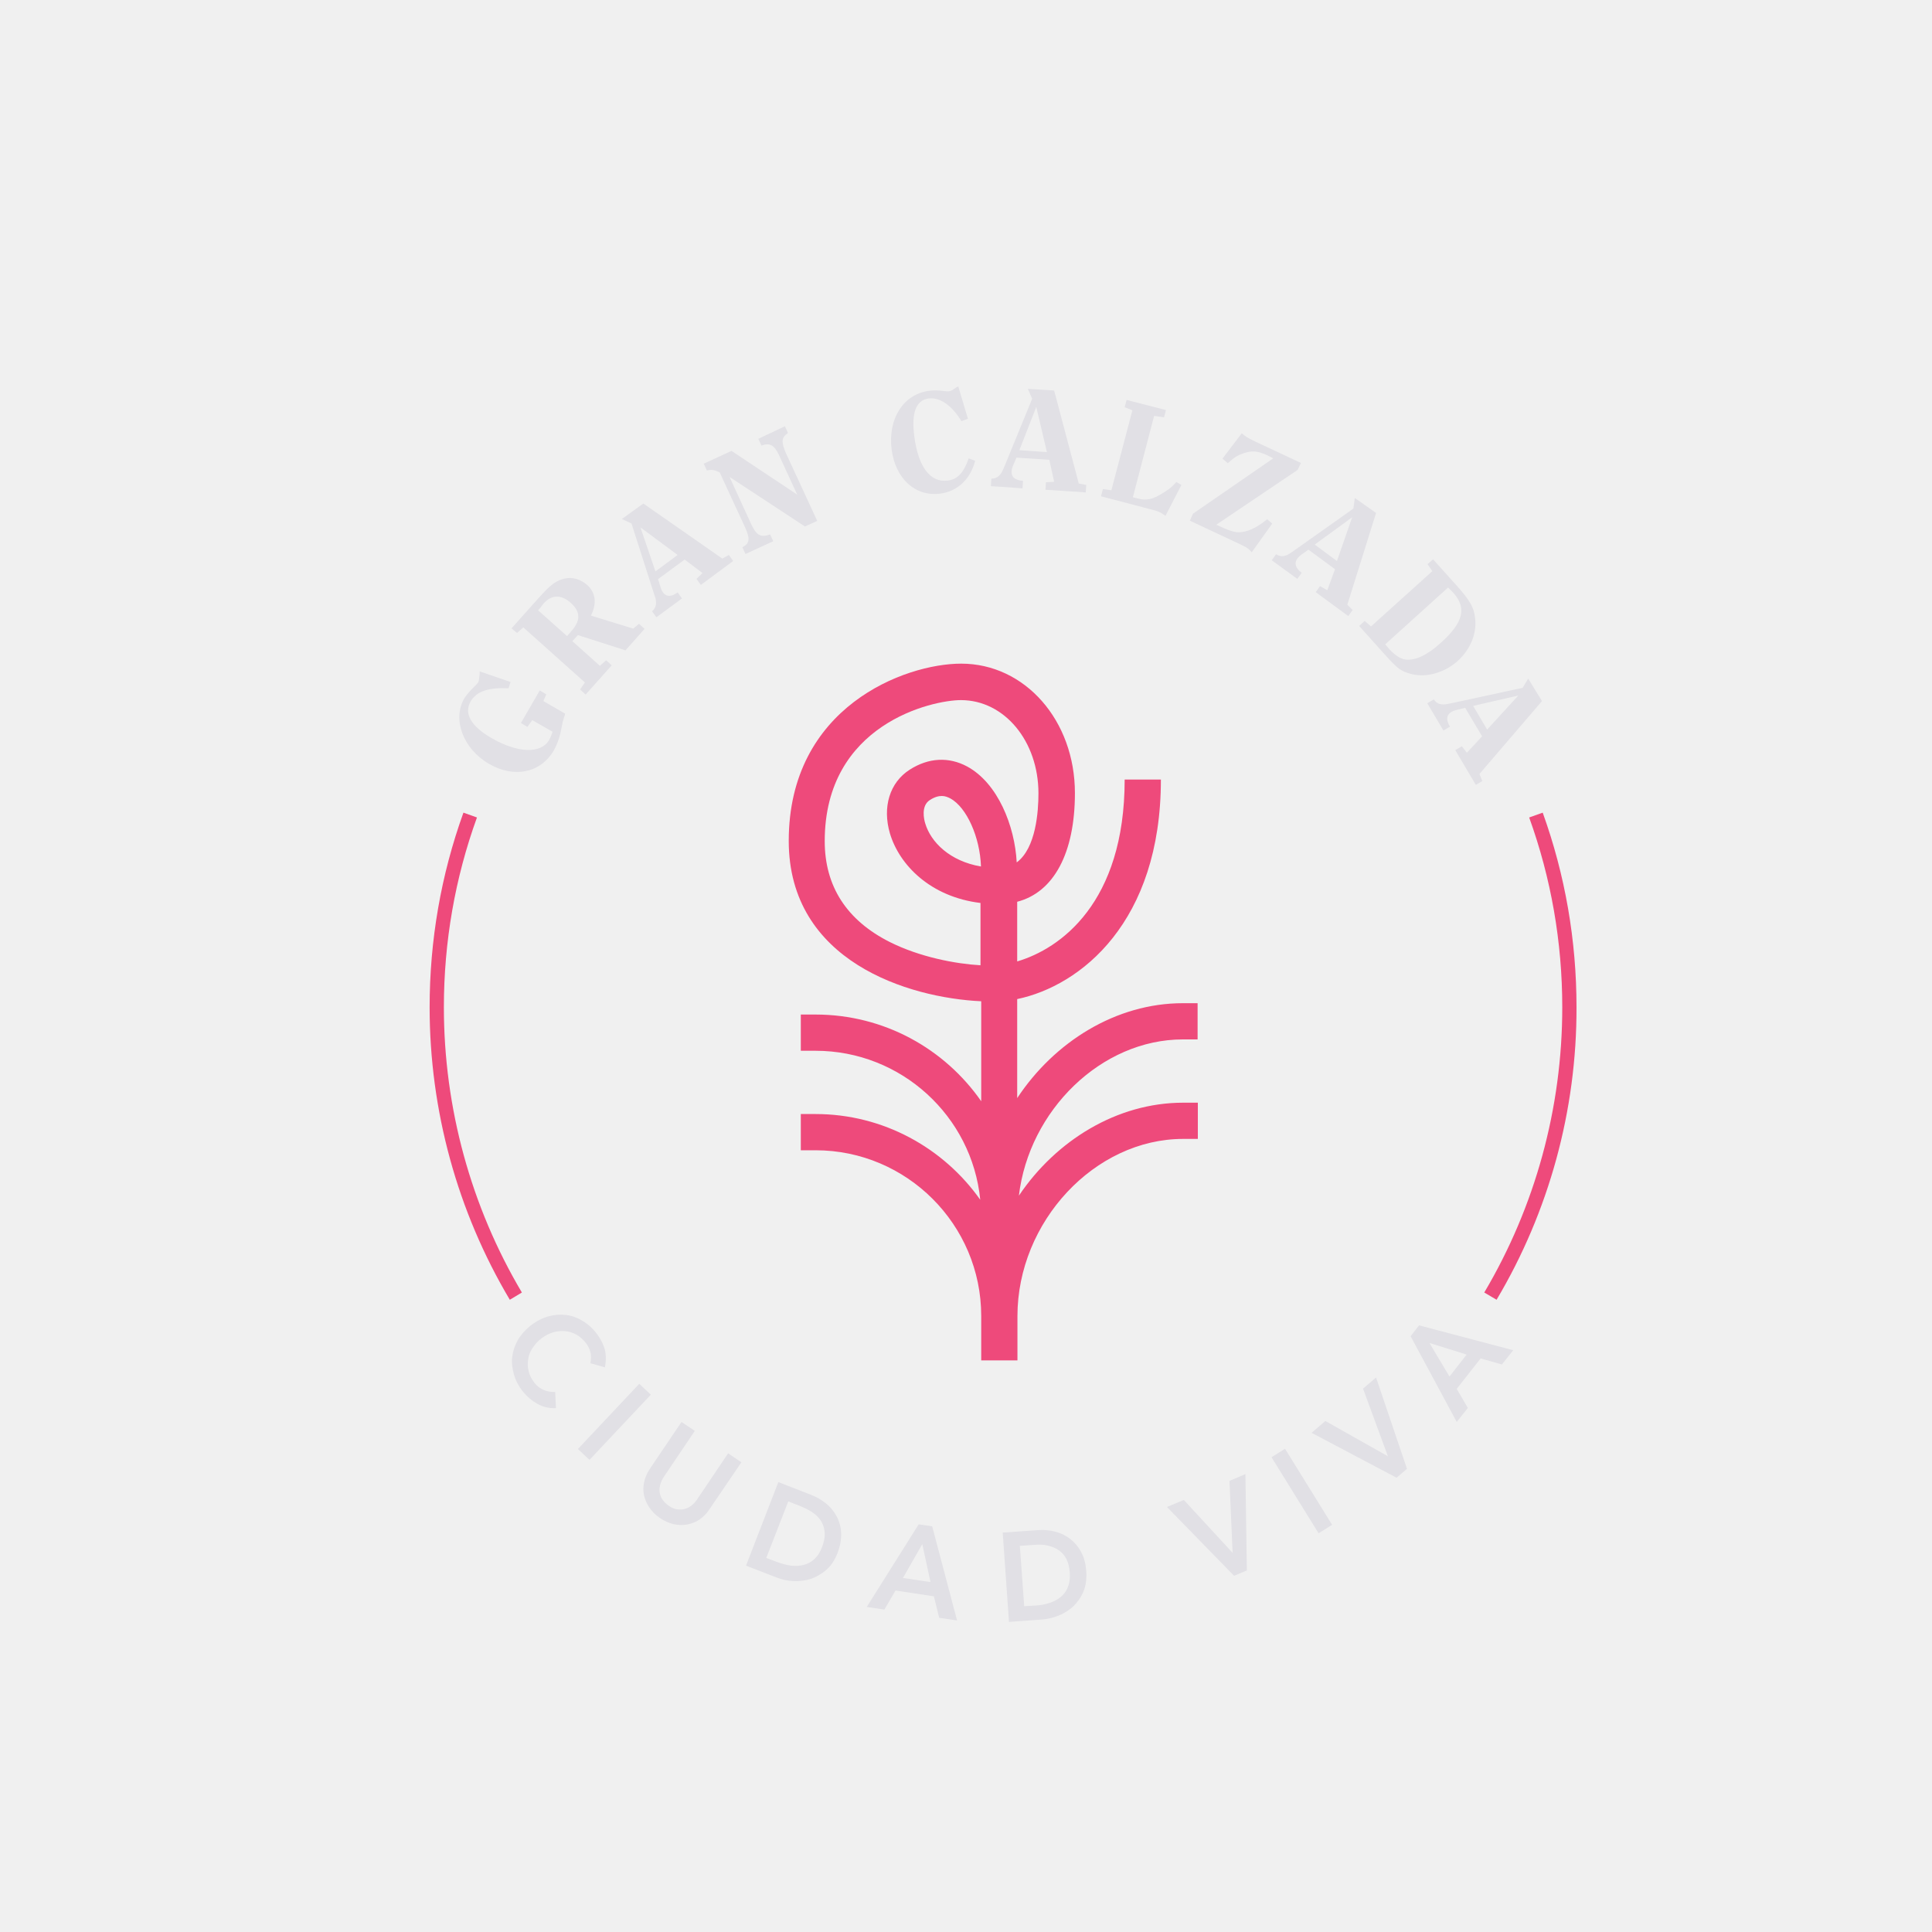
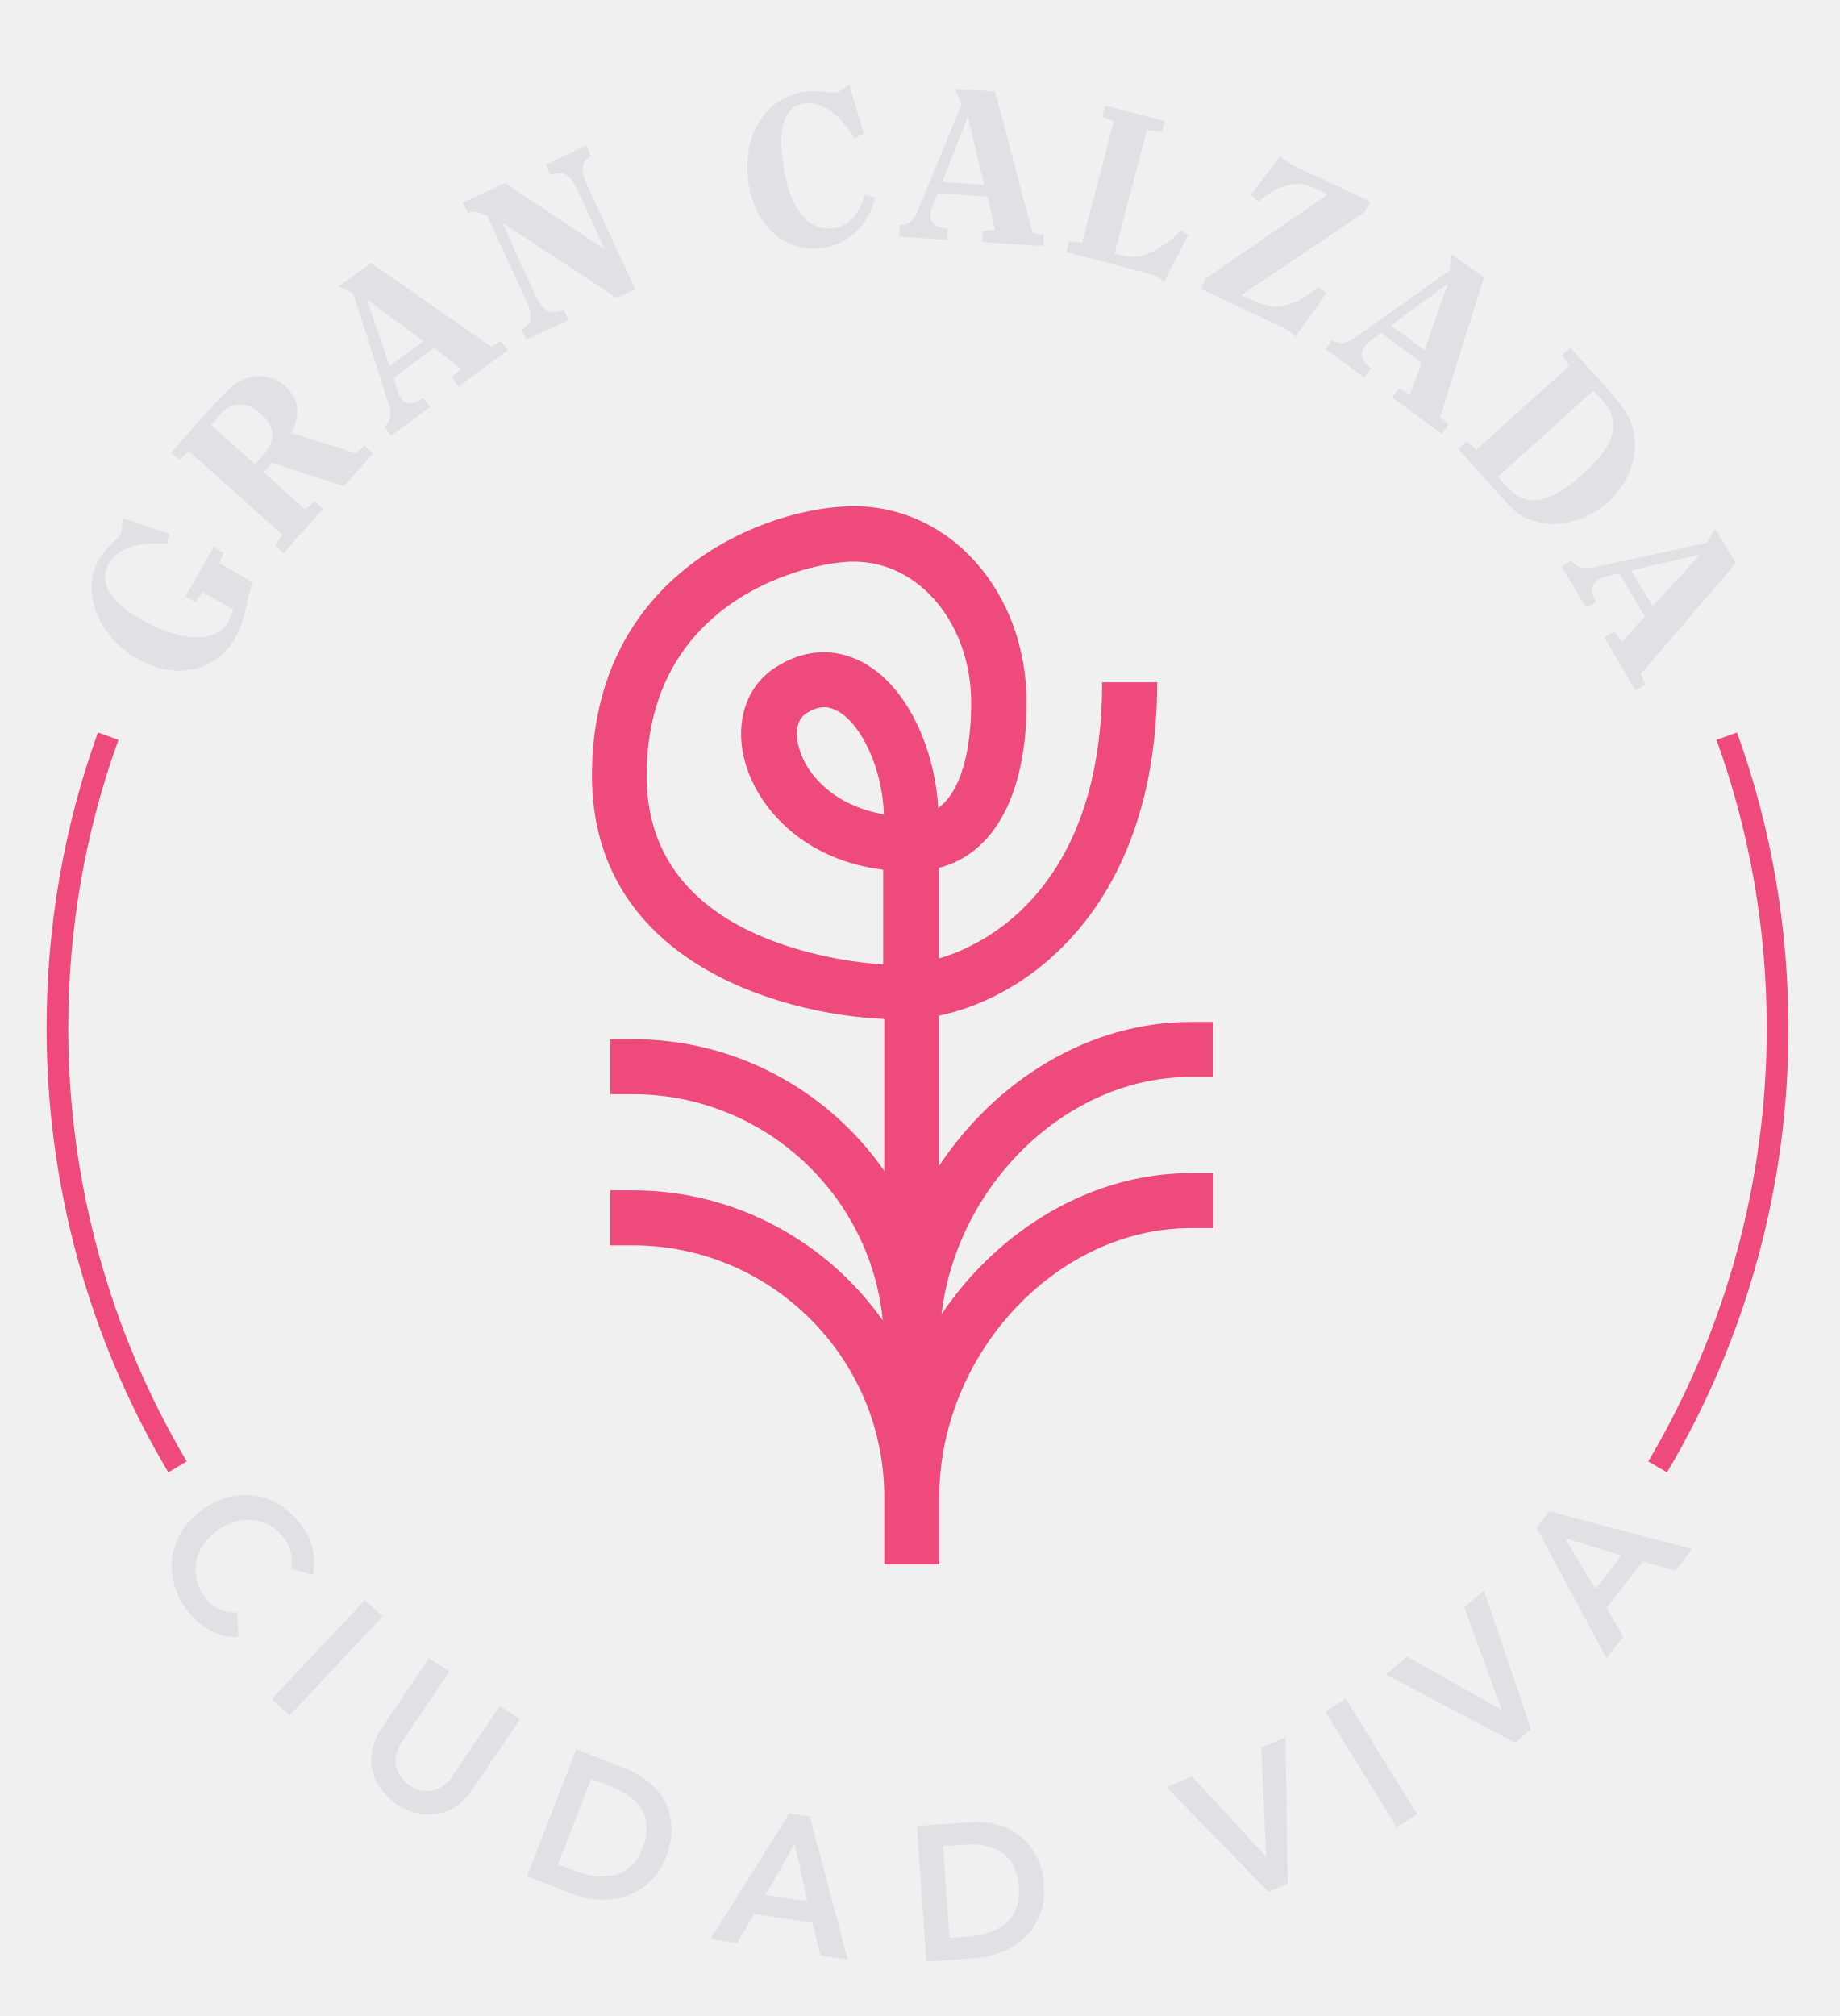
- <svg xmlns="http://www.w3.org/2000/svg" version="1.1" id="Capa_1" x="0px" y="0px" viewBox="0 0 800 800" style="enable-background:new 0 0 800 800;" xml:space="preserve">
+ <svg xmlns="http://www.w3.org/2000/svg" version="1.1" id="Capa_1" x="0px" y="0px" viewBox="0 0 501.6 549.6" style="enable-background:new 0 0 501.6 549.6;" xml:space="preserve">
  <style type="text/css">
- 	.st0{fill:#E30F1C;}
- 	.st1{fill:#474747;}
- 	.st2{clip-path:url(#SVGID_2_);}
- 	.st3{clip-path:url(#SVGID_6_);}
- 	.st4{clip-path:url(#SVGID_10_);}
- 	.st5{clip-path:url(#SVGID_14_);}
- 	.st6{clip-path:url(#SVGID_18_);}
- 	.st7{clip-path:url(#SVGID_22_);}
- 	.st8{clip-path:url(#SVGID_26_);}
- 	.st9{clip-path:url(#SVGID_30_);}
- 	.st10{clip-path:url(#SVGID_34_);}
- 	.st11{clip-path:url(#SVGID_38_);}
- 	.st12{clip-path:url(#SVGID_42_);}
- 	.st13{clip-path:url(#SVGID_46_);}
- 	.st14{clip-path:url(#SVGID_50_);}
- 	.st15{clip-path:url(#SVGID_54_);}
- 	.st16{clip-path:url(#SVGID_58_);}
- 	.st17{clip-path:url(#SVGID_62_);}
- 	.st18{clip-path:url(#SVGID_66_);}
- 	.st19{clip-path:url(#SVGID_70_);}
- 	.st20{clip-path:url(#SVGID_74_);}
- 	.st21{clip-path:url(#SVGID_78_);}
- 	.st22{clip-path:url(#SVGID_82_);}
- 	.st23{clip-path:url(#SVGID_86_);}
- 	.st24{clip-path:url(#SVGID_90_);}
- 	.st25{clip-path:url(#SVGID_94_);}
- 	.st26{clip-path:url(#SVGID_98_);}
- 	.st27{clip-path:url(#SVGID_102_);}
- 	.st28{clip-path:url(#SVGID_106_);}
- 	.st29{clip-path:url(#SVGID_110_);}
- 	.st30{clip-path:url(#SVGID_114_);}
- 	.st31{clip-path:url(#SVGID_118_);}
- 	.st32{clip-path:url(#SVGID_122_);}
- 	.st33{clip-path:url(#SVGID_126_);}
- 	.st34{clip-path:url(#SVGID_130_);}
- 	.st35{clip-path:url(#SVGID_134_);}
- 	.st36{clip-path:url(#SVGID_138_);}
- 	.st37{clip-path:url(#SVGID_142_);}
- 	.st38{clip-path:url(#SVGID_146_);}
- 	.st39{clip-path:url(#SVGID_150_);}
- 	.st40{clip-path:url(#SVGID_154_);}
- 	.st41{clip-path:url(#SVGID_158_);}
- 	.st42{clip-path:url(#SVGID_162_);}
- 	.st43{clip-path:url(#SVGID_166_);}
- 	.st44{clip-path:url(#SVGID_170_);}
- 	.st45{clip-path:url(#SVGID_174_);}
- 	.st46{clip-path:url(#SVGID_178_);}
- 	.st47{clip-path:url(#SVGID_182_);}
- 	.st48{clip-path:url(#SVGID_186_);}
- 	.st49{clip-path:url(#SVGID_190_);}
- 	.st50{clip-path:url(#SVGID_194_);}
- 	.st51{clip-path:url(#SVGID_198_);}
- 	.st52{clip-path:url(#SVGID_202_);}
- 	.st53{clip-path:url(#SVGID_206_);}
- 	.st54{clip-path:url(#SVGID_210_);}
- 	.st55{clip-path:url(#SVGID_214_);}
- 	.st56{clip-path:url(#SVGID_218_);}
- 	.st57{clip-path:url(#SVGID_222_);}
- 	.st58{clip-path:url(#SVGID_226_);}
- 	.st59{clip-path:url(#SVGID_230_);}
- 	.st60{clip-path:url(#SVGID_234_);}
- 	.st61{clip-path:url(#SVGID_238_);}
- 	.st62{clip-path:url(#SVGID_242_);}
- 	.st63{clip-path:url(#SVGID_246_);}
- 	.st64{clip-path:url(#SVGID_250_);}
- 	.st65{clip-path:url(#SVGID_254_);}
- 	.st66{clip-path:url(#SVGID_258_);}
- 	.st67{clip-path:url(#SVGID_262_);}
- 	.st68{clip-path:url(#SVGID_266_);}
- 	.st69{clip-path:url(#SVGID_270_);}
- 	.st70{clip-path:url(#SVGID_274_);}
- 	.st71{clip-path:url(#SVGID_278_);}
- 	.st72{clip-path:url(#SVGID_282_);}
- 	.st73{clip-path:url(#SVGID_286_);}
- 	.st74{clip-path:url(#SVGID_290_);}
- 	.st75{clip-path:url(#SVGID_294_);}
- 	.st76{clip-path:url(#SVGID_298_);}
- 	.st77{clip-path:url(#SVGID_302_);}
- 	.st78{clip-path:url(#SVGID_306_);}
- 	.st79{clip-path:url(#SVGID_310_);}
- 	.st80{clip-path:url(#SVGID_314_);}
- 	.st81{clip-path:url(#SVGID_318_);}
- 	.st82{clip-path:url(#SVGID_322_);}
- 	.st83{fill:#FF8F10;}
- 	.st84{fill:#060D35;}
- 	.st85{fill:#51488B;}
- 	.st86{fill:#F8B1A1;}
- 	.st87{fill:#215A36;}
- 	.st88{fill:#F8B3A2;}
- 	.st89{fill:#FFFFFF;}
- 	.st90{fill:#EE4A7B;}
- 	.st91{fill:#EE4A7B;stroke:#EE4A7B;stroke-width:7;stroke-miterlimit:10;}
- 	.st92{fill:#EE4A7B;stroke:#EE4A7B;stroke-width:10;stroke-miterlimit:10;}
- 	.st93{fill:#EE4A7B;stroke:#EE4A7B;stroke-miterlimit:10;}
- 	.st94{fill:#E1E0E5;}
+ 	.st0{fill:#EE4A7B;}
+ 	.st1{fill:#E1E0E5;}
</style>
  <g>
    <g>
      <g>
        <g>
-           <path class="st90" d="M211.1,538.2c-21.7-36.5-33.2-78.4-33.2-121.1c0-27.7,4.7-54.8,14-80.6l5.6,2      c-9.1,25.1-13.7,51.6-13.7,78.6c0,41.6,11.2,82.5,32.3,118.1L211.1,538.2z" />
+           <path class="st0" d="M45.9,401.4C24.2,364.9,12.7,323,12.7,280.3c0-27.7,4.7-54.8,14-80.6l5.6,2c-9.1,25.1-13.7,51.6-13.7,78.6      c0,41.6,11.2,82.5,32.3,118.1L45.9,401.4z" />
        </g>
        <g>
-           <path class="st90" d="M619.7,538.2l-5.1-3c21.1-35.6,32.3-76.4,32.3-118.1c0-27-4.6-53.4-13.7-78.6l5.6-2      c9.3,25.8,14,52.9,14,80.6C652.9,459.8,641.4,501.7,619.7,538.2z" />
+           <path class="st0" d="M454.5,401.4l-5.1-3c21.1-35.6,32.3-76.4,32.3-118.1c0-27-4.6-53.4-13.7-78.6l5.6-2      c9.3,25.8,14,52.9,14,80.6C487.7,323,476.2,364.9,454.5,401.4z" />
        </g>
      </g>
-       <path class="st90" d="M489.8,430.4h6.1v-15h-6.1c-27.7,0-53.2,16-68.6,39.3v-41c26.3-5.5,59.5-31.9,59.5-90.9h-15    c0,51.2-26.8,70.1-44.5,75.3v-24.7c15.1-3.9,23.9-20.1,23.9-45c0-30.1-20.7-53.6-47.1-53.6c-23.3,0-71.4,17.9-71.4,73.4    c0,49.9,49.6,65,79.7,66.4v5.1h0v36.3c-15.1-21.7-40.2-35.9-68.6-35.9h-6.1v15h6.1c35.5,0,64.8,27.1,68.2,61.7    c-15.1-21.4-40.1-35.5-68.2-35.5h-6.1v15h6.1c37.8,0,68.6,30.8,68.6,68.6v6.1v12.3h15v-12.3V545c0-39.1,32-73.4,68.6-73.4h6.1v-15    h-6.1c-27.3,0-52.6,15.6-68,38.5C426.1,459.8,456,430.4,489.8,430.4z M368.5,390.1c-17.9-9-27-23.1-27-41.8    c0-48.5,44.5-58.4,56.4-58.4c18,0,32.1,17,32.1,38.6c0,7.4-1,22.7-9,28.6c-0.8-15.1-7.8-32.8-20.5-39.7c-7.6-4.1-16-3.7-23.8,1.3    c-8.3,5.3-11.4,15.5-8.2,26.4c3.9,13.1,16.8,26.3,37.5,28.8v25.8C395.6,399.1,380.9,396.3,368.5,390.1z M406.2,358.8    c-12.9-2.2-20.8-10.1-23.1-17.9c-0.5-1.6-1.8-7.2,1.9-9.6c2-1.3,3.6-1.7,5-1.7c1.4,0,2.5,0.5,3.5,1    C400.3,334.3,405.8,346.7,406.2,358.8z" />
+       <path class="st0" d="M324.6,293.6h6.1v-15h-6.1c-27.7,0-53.2,16-68.6,39.3v-41c26.3-5.5,59.5-31.9,59.5-90.9h-15    c0,51.2-26.8,70.1-44.5,75.3v-24.7c15.1-3.9,23.9-20.1,23.9-45c0-30.1-20.7-53.6-47.1-53.6c-23.3,0-71.4,17.9-71.4,73.4    c0,49.9,49.6,65,79.7,66.4v5.1l0,0v36.3c-15.1-21.7-40.2-35.9-68.6-35.9h-6.1v15h6.1c35.5,0,64.8,27.1,68.2,61.7    c-15.1-21.4-40.1-35.5-68.2-35.5h-6.1v15h6.1c37.8,0,68.6,30.8,68.6,68.6v6.1v12.3h15v-12.3v-6c0-39.1,32-73.4,68.6-73.4h6.1v-15    h-6.1c-27.3,0-52.6,15.6-68,38.5C260.9,323,290.8,293.6,324.6,293.6z M203.3,253.3c-17.9-9-27-23.1-27-41.8    c0-48.5,44.5-58.4,56.4-58.4c18,0,32.1,17,32.1,38.6c0,7.4-1,22.7-9,28.6c-0.8-15.1-7.8-32.8-20.5-39.7c-7.6-4.1-16-3.7-23.8,1.3    c-8.3,5.3-11.4,15.5-8.2,26.4c3.9,13.1,16.8,26.3,37.5,28.8v25.8C230.4,262.3,215.7,259.5,203.3,253.3z M241,222    c-12.9-2.2-20.8-10.1-23.1-17.9c-0.5-1.6-1.8-7.2,1.9-9.6c2-1.3,3.6-1.7,5-1.7s2.5,0.5,3.5,1C235.1,197.5,240.6,209.9,241,222z" />
    </g>
    <g>
-       <path class="st94" d="M198.6,278l12.8,4.4l-0.8,2.6c-8.4-0.4-13.3,1.3-15.7,5.4c-2.9,5,0.1,10.3,8.6,15.2    c10.9,6.3,20.5,6.6,23.9,0.8c0.4-0.8,0.8-1.6,1.4-3.4l-8.4-4.8l-2,2.8l-2.7-1.6l7.8-13.5l2.7,1.6l-1.2,2.8l9,5.2    c-0.1,0.4-0.1,0.6-0.2,0.8c-0.6,1.9-0.9,2.9-0.9,3.2l-0.9,4.3c-0.6,2.5-1.5,4.8-2.6,6.8c-5.4,9.4-16.4,11.8-26.9,5.7    c-10.6-6.1-15.3-18.3-10.3-27c0.8-1.4,2.2-3,4.1-4.9c0.8-0.7,1.3-1.3,1.6-1.7c0.3-0.5,0.5-1.2,0.5-2l0.2-1.5L198.6,278z" />
-       <path class="st94" d="M211.8,260.2l10.8-12.1c5.5-6.2,7.7-7.8,11.6-8.6c2.9-0.6,6.3,0.4,8.9,2.7c3.6,3.2,4.1,7.6,1.6,12.7    l17.5,5.4l2.4-2l2.3,2.1l-7.9,8.9l-19.7-6.3l-2.3,2.5l11.4,10.2l2.6-2.3l2.3,2.1l-10.8,12.1l-2.3-2.1l2-2.9l-25.5-22.8l-2.6,2.3    L211.8,260.2z M222.8,252.7l12,10.7l1.9-2.2c3.8-4.3,3.7-8-0.4-11.6c-3.9-3.5-8-3.4-11.2,0.3c-0.4,0.5-0.9,1.1-1.3,1.7    C223.6,251.8,223.3,252.2,222.8,252.7z" />
-       <path class="st94" d="M266.4,208.5l32.7,22.8l2.7-1.5l1.8,2.5l-13.4,9.9l-1.8-2.5l2.5-2.4l-7.4-5.6l-11,8.1l1.1,3.6    c0.2,0.7,0.6,1.5,0.9,1.9c1.4,1.9,3.5,1.9,6.1,0l1.8,2.5l-10.6,7.8l-1.8-2.5c1.8-1.5,2.1-3.5,1.1-6.4l-0.5-1.5l-9.1-28.4l-4-1.9    L266.4,208.5z M265.2,218.4l6.2,18.2l9.2-6.8L265.2,218.4z" />
-       <path class="st94" d="M325,176.5l1.3,2.8c-2.8,1.8-2.9,3.8-0.7,8.7l12.8,27.7l-5.1,2.3l-31.2-20.5l8.8,19.2c2.3,5,4,6,8,4.6    l1.3,2.8l-11.5,5.3l-1.3-2.8c3.1-1.7,3.3-3.4,1-8.5L298,195.6c-2.3-1.1-3.3-1.2-5.3-0.8l-1.3-2.8l11.5-5.3l27.2,18.1l-7.6-16.5    c-1.9-4-3.8-5.1-7.2-3.8l-1.3-2.8L325,176.5z" />
-       <path class="st94" d="M396.8,160l4,13.4l-2.7,1c-3.9-6.5-8.9-10-13.6-9.4c-5.2,0.7-7.2,6-5.9,15.7c1.6,12.6,6.6,19.2,13.8,18.3    c4.1-0.5,6.7-3.3,8.7-9.2l2.7,1c-2,7.7-7.4,12.7-14.5,13.6c-10.4,1.3-18.5-6.2-20.1-18.3c-1.6-12.8,4.9-22.9,15.6-24.3    c1.6-0.2,3.3-0.2,5.1,0c1.6,0.2,2.5,0.3,3.1,0.2c0.9-0.1,1.1-0.3,3-1.6C396.2,160.4,396.4,160.2,396.8,160z" />
-       <path class="st94" d="M436.5,161.7l10.2,38.5l3.1,0.6l-0.2,3.1l-16.7-1.1l0.2-3.1l3.4-0.2l-2-9.1l-13.6-0.9l-1.5,3.5    c-0.3,0.7-0.5,1.5-0.5,2.1c-0.2,2.4,1.4,3.8,4.7,4l-0.2,3.1l-13.1-0.9l0.2-3.1c2.3,0,3.9-1.3,5-4.1l0.6-1.4l11.3-27.6l-1.8-4.1    L436.5,161.7z M429.1,168.5l-7,17.9l11.4,0.8L429.1,168.5z" />
-       <path class="st94" d="M482.8,169.8l-0.8,3l-4.1-0.6l-8.8,33.7c1.1,0.3,1.6,0.4,2,0.5c3.6,1,6.3,0.4,10.5-2.3    c2.7-1.7,3.5-2.3,5.5-4.5l2.1,1.2l-6.6,12.8c-2.2-1.6-2.9-1.9-6.5-2.8l-20.2-5.3l0.8-3l3.5,0.5l8.7-33.1l-3.2-1.3l0.8-3    L482.8,169.8z" />
-       <path class="st94" d="M538.7,191.7l-1.4,2.9l-33.7,22.7c0.6,0.2,1.1,0.4,1.4,0.6c5.5,2.5,7.3,2.9,10.4,2.2    c1.8-0.4,3.6-1.2,5.4-2.3c1.6-1,2.2-1.4,3.9-2.8l2.1,1.8l-8.5,11.9c-1.2-1.4-1.8-1.9-4.1-3l-21.5-10.1l1.3-2.9l33.2-22.9    c-1.2-0.6-1.6-0.9-2.5-1.3c-3.9-1.8-6.3-2-9.8-0.8c-2.4,0.8-3.7,1.6-6.5,4.1l-2.2-1.9l8-10.5c1.1,1.1,2.8,2.1,5.5,3.4L538.7,191.7    z" />
-       <path class="st94" d="M569.8,212.4l-11.9,38l2.2,2.2l-1.8,2.5l-13.5-9.9l1.8-2.5l3,1.7l3.2-8.7l-11-8.1l-3.1,2.2    c-0.6,0.5-1.2,1-1.5,1.5c-1.4,1.9-0.8,3.9,1.8,5.9l-1.8,2.5l-10.6-7.7l1.8-2.5c2,1.3,4,1,6.4-0.8l1.3-0.9l24.3-17.2l0.6-4.4    L569.8,212.4z M559.9,214.2l-15.5,11.3l9.2,6.8L559.9,214.2z" />
-       <path class="st94" d="M593.4,231.6l9.8,10.9c5.5,6.2,7.1,8.9,7.6,13.4c0.8,6.4-1.9,12.9-7.1,17.7c-5.5,5-13.2,7.1-19.3,5.5    c-4.4-1.2-5.5-2-11.1-8.2l-10.5-11.7l2.3-2.1l2.6,2.3l25.4-22.9l-2-2.9L593.4,231.6z M599.6,243.3l-26,23.5c0.8,1,1.2,1.4,1.6,1.9    c2.4,2.6,4.6,4.1,6.8,4.4c4,0.5,9-1.8,14.7-7c9.2-8.3,10.7-14.3,5.2-20.5C601.3,244.9,600.9,244.5,599.6,243.3z" />
-       <path class="st94" d="M638.5,290.3l-25.9,30.2l1.2,2.9l-2.7,1.6l-8.5-14.4l2.7-1.6l2.1,2.7l6.3-6.8l-7-11.8L603,294    c-0.8,0.2-1.5,0.5-2,0.8c-2.1,1.2-2.3,3.3-0.6,6.1l-2.7,1.6l-6.7-11.3l2.7-1.6c1.3,2,3.3,2.5,6.2,1.8l1.5-0.3l29.1-6.3l2.3-3.8    L638.5,290.3z M628.7,288l-18.7,4.3l5.8,9.8L628.7,288z" />
+       <path class="st1" d="M33.4,141.2l12.8,4.4l-0.8,2.6c-8.4-0.4-13.3,1.3-15.7,5.4c-2.9,5,0.1,10.3,8.6,15.2    c10.9,6.3,20.5,6.6,23.9,0.8c0.4-0.8,0.8-1.6,1.4-3.4l-8.4-4.8l-2,2.8l-2.7-1.6l7.8-13.5l2.7,1.6l-1.2,2.8l9,5.2    c-0.1,0.4-0.1,0.6-0.2,0.8c-0.6,1.9-0.9,2.9-0.9,3.2l-0.9,4.3c-0.6,2.5-1.5,4.8-2.6,6.8c-5.4,9.4-16.4,11.8-26.9,5.7    c-10.6-6.1-15.3-18.3-10.3-27c0.8-1.4,2.2-3,4.1-4.9c0.8-0.7,1.3-1.3,1.6-1.7c0.3-0.5,0.5-1.2,0.5-2l0.2-1.5L33.4,141.2z" />
+       <path class="st1" d="M46.6,123.4l10.8-12.1c5.5-6.2,7.7-7.8,11.6-8.6c2.9-0.6,6.3,0.4,8.9,2.7c3.6,3.2,4.1,7.6,1.6,12.7l17.5,5.4    l2.4-2l2.3,2.1l-7.9,8.9l-19.7-6.3l-2.3,2.5l11.4,10.2l2.6-2.3l2.3,2.1l-10.8,12.1l-2.3-2.1l2-2.9L51.5,123l-2.6,2.3L46.6,123.4z     M57.6,115.9l12,10.7l1.9-2.2c3.8-4.3,3.7-8-0.4-11.6c-3.9-3.5-8-3.4-11.2,0.3c-0.4,0.5-0.9,1.1-1.3,1.7    C58.4,115,58.1,115.4,57.6,115.9z" />
+       <path class="st1" d="M101.2,71.7l32.7,22.8l2.7-1.5l1.8,2.5l-13.4,9.9l-1.8-2.5l2.5-2.4l-7.4-5.6l-11,8.1l1.1,3.6    c0.2,0.7,0.6,1.5,0.9,1.9c1.4,1.9,3.5,1.9,6.1,0l1.8,2.5l-10.6,7.8l-1.8-2.5c1.8-1.5,2.1-3.5,1.1-6.4l-0.5-1.5L96.3,80l-4-1.9    L101.2,71.7z M100,81.6l6.2,18.2l9.2-6.8L100,81.6z" />
+       <path class="st1" d="M159.8,39.7l1.3,2.8c-2.8,1.8-2.9,3.8-0.7,8.7l12.8,27.7l-5.1,2.3l-31.2-20.5l8.8,19.2c2.3,5,4,6,8,4.6    l1.3,2.8l-11.5,5.3l-1.3-2.8c3.1-1.7,3.3-3.4,1-8.5l-10.4-22.5c-2.3-1.1-3.3-1.2-5.3-0.8l-1.3-2.8l11.5-5.3L164.9,68l-7.6-16.5    c-1.9-4-3.8-5.1-7.2-3.8l-1.3-2.8L159.8,39.7z" />
+       <path class="st1" d="M231.6,23.2l4,13.4l-2.7,1c-3.9-6.5-8.9-10-13.6-9.4c-5.2,0.7-7.2,6-5.9,15.7c1.6,12.6,6.6,19.2,13.8,18.3    c4.1-0.5,6.7-3.3,8.7-9.2l2.7,1c-2,7.7-7.4,12.7-14.5,13.6c-10.4,1.3-18.5-6.2-20.1-18.3c-1.6-12.8,4.9-22.9,15.6-24.3    c1.6-0.2,3.3-0.2,5.1,0c1.6,0.2,2.5,0.3,3.1,0.2c0.9-0.1,1.1-0.3,3-1.6C231,23.6,231.2,23.4,231.6,23.2z" />
+       <path class="st1" d="M271.3,24.9l10.2,38.5l3.1,0.6l-0.2,3.1L267.7,66l0.2-3.1l3.4-0.2l-2-9.1l-13.6-0.9l-1.5,3.5    c-0.3,0.7-0.5,1.5-0.5,2.1c-0.2,2.4,1.4,3.8,4.7,4l-0.2,3.1l-13.1-0.9l0.2-3.1c2.3,0,3.9-1.3,5-4.1l0.6-1.4l11.3-27.6l-1.8-4.1    L271.3,24.9z M263.9,31.7l-7,17.9l11.4,0.8L263.9,31.7z" />
+       <path class="st1" d="M317.6,33l-0.8,3l-4.1-0.6l-8.8,33.7c1.1,0.3,1.6,0.4,2,0.5c3.6,1,6.3,0.4,10.5-2.3c2.7-1.7,3.5-2.3,5.5-4.5    L324,64l-6.6,12.8c-2.2-1.6-2.9-1.9-6.5-2.8l-20.2-5.3l0.8-3l3.5,0.5l8.7-33.1l-3.2-1.3l0.8-3L317.6,33z" />
+       <path class="st1" d="M373.5,54.9l-1.4,2.9l-33.7,22.7c0.6,0.2,1.1,0.4,1.4,0.6c5.5,2.5,7.3,2.9,10.4,2.2c1.8-0.4,3.6-1.2,5.4-2.3    c1.6-1,2.2-1.4,3.9-2.8l2.1,1.8l-8.5,11.9c-1.2-1.4-1.8-1.9-4.1-3l-21.5-10.1l1.3-2.9L362,53c-1.2-0.6-1.6-0.9-2.5-1.3    c-3.9-1.8-6.3-2-9.8-0.8c-2.4,0.8-3.7,1.6-6.5,4.1l-2.2-1.9l8-10.5c1.1,1.1,2.8,2.1,5.5,3.4L373.5,54.9z" />
+       <path class="st1" d="M404.6,75.6l-11.9,38l2.2,2.2l-1.8,2.5l-13.5-9.9l1.8-2.5l3,1.7l3.2-8.7l-11-8.1l-3.1,2.2    c-0.6,0.5-1.2,1-1.5,1.5c-1.4,1.9-0.8,3.9,1.8,5.9l-1.8,2.5l-10.6-7.7l1.8-2.5c2,1.3,4,1,6.4-0.8l1.3-0.9l24.3-17.2l0.6-4.4    L404.6,75.6z M394.7,77.4l-15.5,11.3l9.2,6.8L394.7,77.4z" />
+       <path class="st1" d="M428.2,94.8l9.8,10.9c5.5,6.2,7.1,8.9,7.6,13.4c0.8,6.4-1.9,12.9-7.1,17.7c-5.5,5-13.2,7.1-19.3,5.5    c-4.4-1.2-5.5-2-11.1-8.2l-10.5-11.7l2.3-2.1l2.6,2.3l25.4-22.9l-2-2.9L428.2,94.8z M434.4,106.5l-26,23.5c0.8,1,1.2,1.4,1.6,1.9    c2.4,2.6,4.6,4.1,6.8,4.4c4,0.5,9-1.8,14.7-7c9.2-8.3,10.7-14.3,5.2-20.5C436.1,108.1,435.7,107.7,434.4,106.5z" />
+       <path class="st1" d="M473.3,153.5l-25.9,30.2l1.2,2.9l-2.7,1.6l-8.5-14.4l2.7-1.6l2.1,2.7l6.3-6.8l-7-11.8l-3.7,0.9    c-0.8,0.2-1.5,0.5-2,0.8c-2.1,1.2-2.3,3.3-0.6,6.1l-2.7,1.6l-6.7-11.3l2.7-1.6c1.3,2,3.3,2.5,6.2,1.8l1.5-0.3l29.1-6.3l2.3-3.8    L473.3,153.5z M463.5,151.2l-18.7,4.3l5.8,9.8L463.5,151.2z" />
    </g>
    <g>
-       <path class="st94" d="M244.5,564.5c0.3-2,0.3-3.6-0.1-4.9c-0.4-1.3-1-2.5-1.8-3.5c-1.2-1.5-2.5-2.7-4-3.5    c-1.5-0.8-3.1-1.3-4.7-1.4c-1.6-0.1-3.3,0-4.9,0.5c-1.6,0.5-3.2,1.3-4.7,2.4c-1.6,1.2-2.8,2.6-3.8,4.1c-1,1.5-1.6,3.1-1.8,4.7    c-0.3,1.6-0.2,3.3,0.2,4.9c0.4,1.7,1.2,3.2,2.4,4.8c0.9,1.2,2.1,2.1,3.5,2.8c1.4,0.7,3.1,1,5.1,1l0.3,6.7    c-2.8,0.1-5.4-0.5-7.7-1.8c-2.3-1.3-4.3-3-6-5.1c-1.8-2.3-3-4.6-3.7-7.1c-0.7-2.5-1-4.9-0.7-7.3c0.3-2.4,1.1-4.7,2.3-6.9    c1.3-2.2,3.1-4.2,5.3-6c2.3-1.8,4.8-3.1,7.3-3.8c2.5-0.7,5-0.9,7.4-0.6c2.4,0.3,4.7,1.1,6.9,2.5c2.2,1.3,4.2,3.1,5.9,5.4    c1.5,2,2.6,4.1,3.2,6.3c0.6,2.2,0.6,4.7,0.1,7.5L244.5,564.5z" />
-       <path class="st94" d="M264.7,573l4.8,4.5l-25.4,27l-4.8-4.5L264.7,573z" />
-       <path class="st94" d="M293.8,624.9c-1.2,1.9-2.7,3.3-4.3,4.4c-1.6,1.1-3.4,1.7-5.2,2c-1.8,0.3-3.6,0.2-5.5-0.2    c-1.9-0.5-3.7-1.3-5.5-2.5c-1.8-1.2-3.2-2.6-4.3-4.2c-1.1-1.6-1.9-3.3-2.3-5.1c-0.4-1.8-0.4-3.6,0-5.5c0.4-1.9,1.2-3.8,2.4-5.6    l13.1-19.4l5.5,3.7l-13,19.3c-0.5,0.8-0.9,1.6-1.2,2.6c-0.3,1-0.5,2-0.4,3.1c0.1,1.1,0.4,2.1,1,3.1c0.6,1,1.5,2,2.8,2.9    c1.3,0.9,2.5,1.4,3.7,1.5c1.2,0.1,2.3,0.1,3.3-0.3c1-0.3,1.9-0.8,2.7-1.5c0.8-0.7,1.4-1.4,1.9-2.1l13-19.3l5.5,3.7L293.8,624.9z" />
-       <path class="st94" d="M322.3,613.7l13.6,5.3c2.3,0.9,4.3,2.1,6.2,3.6c1.8,1.5,3.3,3.3,4.4,5.4c1.1,2.1,1.7,4.4,1.8,6.9    c0.1,2.5-0.4,5.3-1.5,8.2c-1.2,3-2.7,5.3-4.7,7c-2,1.7-4.1,2.9-6.4,3.7c-2.3,0.7-4.7,1-7.1,0.9c-2.4-0.1-4.7-0.6-6.8-1.4l-12.9-5    L322.3,613.7z M321.8,646.8c1.9,0.7,3.8,1.2,5.7,1.5c1.9,0.2,3.6,0.1,5.3-0.3c1.6-0.4,3.1-1.2,4.4-2.4c1.3-1.2,2.4-2.8,3.2-5    c0.8-2.1,1.2-4,1.1-5.7c-0.1-1.7-0.5-3.3-1.3-4.7c-0.8-1.4-1.9-2.6-3.3-3.6c-1.4-1.1-3.1-1.9-4.9-2.7l-5.6-2.2l-9.1,23.4    L321.8,646.8z" />
-       <path class="st94" d="M380.4,631.2l5.6,0.8l10.3,39l-7.4-1.1l-2.2-8.9l-15.9-2.4l-4.6,7.9l-7.3-1.1L380.4,631.2z M385.3,655.1    l-3.4-15.7l-8,14L385.3,655.1z" />
-       <path class="st94" d="M415.2,634.6l14.6-1c2.4-0.2,4.8,0,7.1,0.6c2.3,0.6,4.4,1.6,6.2,3s3.4,3.2,4.6,5.5c1.2,2.2,1.9,4.9,2.1,8.1    c0.2,3.2-0.2,5.9-1.2,8.3c-1,2.4-2.5,4.4-4.2,6.1c-1.8,1.6-3.8,2.9-6.1,3.8c-2.3,0.9-4.5,1.4-6.7,1.6l-13.8,1L415.2,634.6z     M428.9,664.8c2.1-0.1,4-0.5,5.8-1.1s3.3-1.4,4.6-2.5c1.3-1.1,2.3-2.4,2.9-4.1c0.7-1.6,0.9-3.6,0.8-5.8c-0.2-2.2-0.6-4.1-1.4-5.7    s-1.9-2.8-3.2-3.7c-1.3-0.9-2.8-1.5-4.5-1.9c-1.7-0.4-3.6-0.5-5.6-0.3l-6,0.4l1.8,25L428.9,664.8z" />
-       <path class="st94" d="M483.2,624l7-2.9l20.2,21.9l-1.3-29.8l6.6-2.8l0.6,39.9l-5.3,2.2L483.2,624z" />
-       <path class="st94" d="M526.5,603.4l5.6-3.5l19.5,31.5l-5.6,3.5L526.5,603.4z" />
-       <path class="st94" d="M543.1,593.3l5.7-4.9l25.9,14.6l-10.3-28l5.4-4.6l12.8,37.8l-4.3,3.7L543.1,593.3z" />
-       <path class="st94" d="M584.1,553.3l3.5-4.5l39,10.3l-4.7,5.9l-8.8-2.5l-9.9,12.6l4.6,7.9l-4.6,5.8L584.1,553.3z M607.3,560.9    l-15.4-4.8l8.3,13.9L607.3,560.9z" />
+       <path class="st1" d="M79.3,427.7c0.3-2,0.3-3.6-0.1-4.9c-0.4-1.3-1-2.5-1.8-3.5c-1.2-1.5-2.5-2.7-4-3.5s-3.1-1.3-4.7-1.4    c-1.6-0.1-3.3,0-4.9,0.5c-1.6,0.5-3.2,1.3-4.7,2.4c-1.6,1.2-2.8,2.6-3.8,4.1s-1.6,3.1-1.8,4.7c-0.3,1.6-0.2,3.3,0.2,4.9    c0.4,1.7,1.2,3.2,2.4,4.8c0.9,1.2,2.1,2.1,3.5,2.8s3.1,1,5.1,1l0.3,6.7c-2.8,0.1-5.4-0.5-7.7-1.8s-4.3-3-6-5.1    c-1.8-2.3-3-4.6-3.7-7.1s-1-4.9-0.7-7.3c0.3-2.4,1.1-4.7,2.3-6.9c1.3-2.2,3.1-4.2,5.3-6c2.3-1.8,4.8-3.1,7.3-3.8s5-0.9,7.4-0.6    c2.4,0.3,4.7,1.1,6.9,2.5c2.2,1.3,4.2,3.1,5.9,5.4c1.5,2,2.6,4.1,3.2,6.3c0.6,2.2,0.6,4.7,0.1,7.5L79.3,427.7z" />
+       <path class="st1" d="M99.5,436.2l4.8,4.5l-25.4,27l-4.8-4.5L99.5,436.2z" />
+       <path class="st1" d="M128.6,488.1c-1.2,1.9-2.7,3.3-4.3,4.4c-1.6,1.1-3.4,1.7-5.2,2c-1.8,0.3-3.6,0.2-5.5-0.2    c-1.9-0.5-3.7-1.3-5.5-2.5s-3.2-2.6-4.3-4.2c-1.1-1.6-1.9-3.3-2.3-5.1s-0.4-3.6,0-5.5s1.2-3.8,2.4-5.6L117,452l5.5,3.7l-13,19.3    c-0.5,0.8-0.9,1.6-1.2,2.6c-0.3,1-0.5,2-0.4,3.1s0.4,2.1,1,3.1s1.5,2,2.8,2.9s2.5,1.4,3.7,1.5s2.3,0.1,3.3-0.3    c1-0.3,1.9-0.8,2.7-1.5c0.8-0.7,1.4-1.4,1.9-2.1l13-19.3l5.5,3.7L128.6,488.1z" />
+       <path class="st1" d="M157.1,476.9l13.6,5.3c2.3,0.9,4.3,2.1,6.2,3.6c1.8,1.5,3.3,3.3,4.4,5.4c1.1,2.1,1.7,4.4,1.8,6.9    c0.1,2.5-0.4,5.3-1.5,8.2c-1.2,3-2.7,5.3-4.7,7c-2,1.7-4.1,2.9-6.4,3.7c-2.3,0.7-4.7,1-7.1,0.9s-4.7-0.6-6.8-1.4l-12.9-5    L157.1,476.9z M156.6,510c1.9,0.7,3.8,1.2,5.7,1.5c1.9,0.2,3.6,0.1,5.3-0.3c1.6-0.4,3.1-1.2,4.4-2.4s2.4-2.8,3.2-5    c0.8-2.1,1.2-4,1.1-5.7s-0.5-3.3-1.3-4.7s-1.9-2.6-3.3-3.6c-1.4-1.1-3.1-1.9-4.9-2.7l-5.6-2.2l-9.1,23.4L156.6,510z" />
+       <path class="st1" d="M215.2,494.4l5.6,0.8l10.3,39l-7.4-1.1l-2.2-8.9l-15.9-2.4l-4.6,7.9l-7.3-1.1L215.2,494.4z M220.1,518.3    l-3.4-15.7l-8,14L220.1,518.3z" />
+       <path class="st1" d="M250,497.8l14.6-1c2.4-0.2,4.8,0,7.1,0.6c2.3,0.6,4.4,1.6,6.2,3s3.4,3.2,4.6,5.5c1.2,2.2,1.9,4.9,2.1,8.1    c0.2,3.2-0.2,5.9-1.2,8.3c-1,2.4-2.5,4.4-4.2,6.1c-1.8,1.6-3.8,2.9-6.1,3.8c-2.3,0.9-4.5,1.4-6.7,1.6l-13.8,1L250,497.8z     M263.7,528c2.1-0.1,4-0.5,5.8-1.1s3.3-1.4,4.6-2.5c1.3-1.1,2.3-2.4,2.9-4.1c0.7-1.6,0.9-3.6,0.8-5.8c-0.2-2.2-0.6-4.1-1.4-5.7    s-1.9-2.8-3.2-3.7c-1.3-0.9-2.8-1.5-4.5-1.9s-3.6-0.5-5.6-0.3l-6,0.4l1.8,25L263.7,528z" />
+       <path class="st1" d="M318,487.2l7-2.9l20.2,21.9l-1.3-29.8l6.6-2.8l0.6,39.9l-5.3,2.2L318,487.2z" />
+       <path class="st1" d="M361.3,466.6l5.6-3.5l19.5,31.5l-5.6,3.5L361.3,466.6z" />
+       <path class="st1" d="M377.9,456.5l5.7-4.9l25.9,14.6l-10.3-28l5.4-4.6l12.8,37.8l-4.3,3.7L377.9,456.5z" />
+       <path class="st1" d="M418.9,416.5l3.5-4.5l39,10.3l-4.7,5.9l-8.8-2.5l-9.9,12.6l4.6,7.9L438,452L418.9,416.5z M442.1,424.1    l-15.4-4.8l8.3,13.9L442.1,424.1z" />
    </g>
  </g>
</svg>
